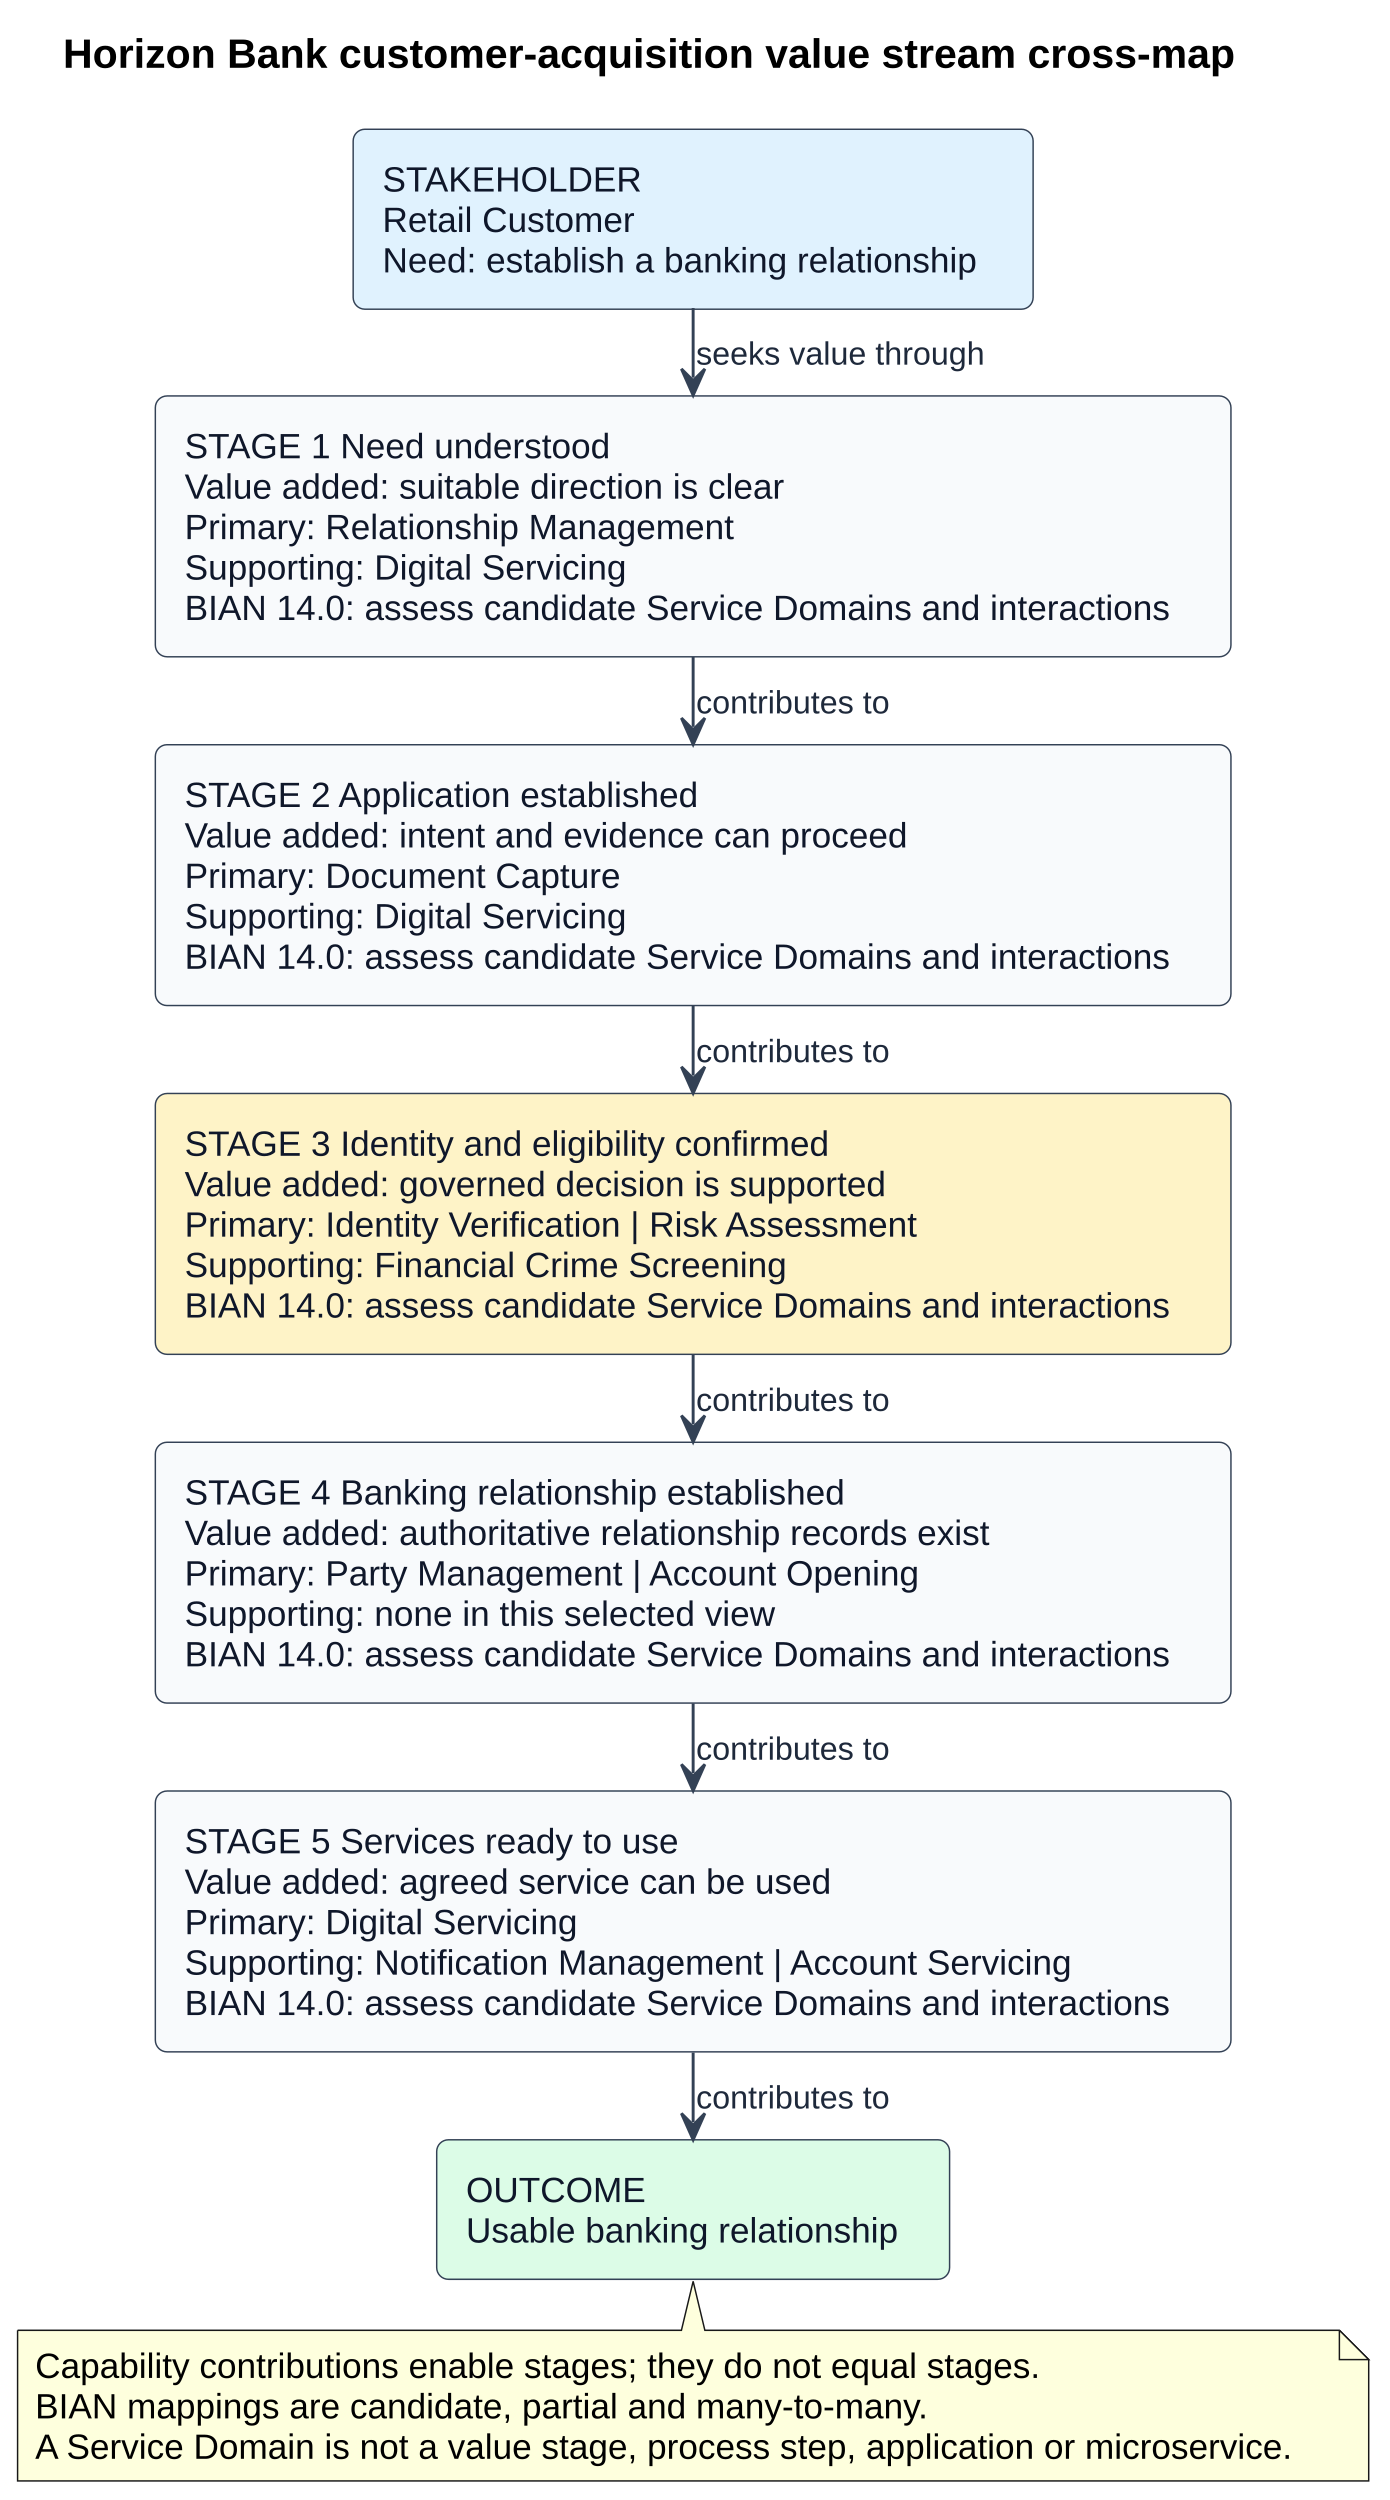
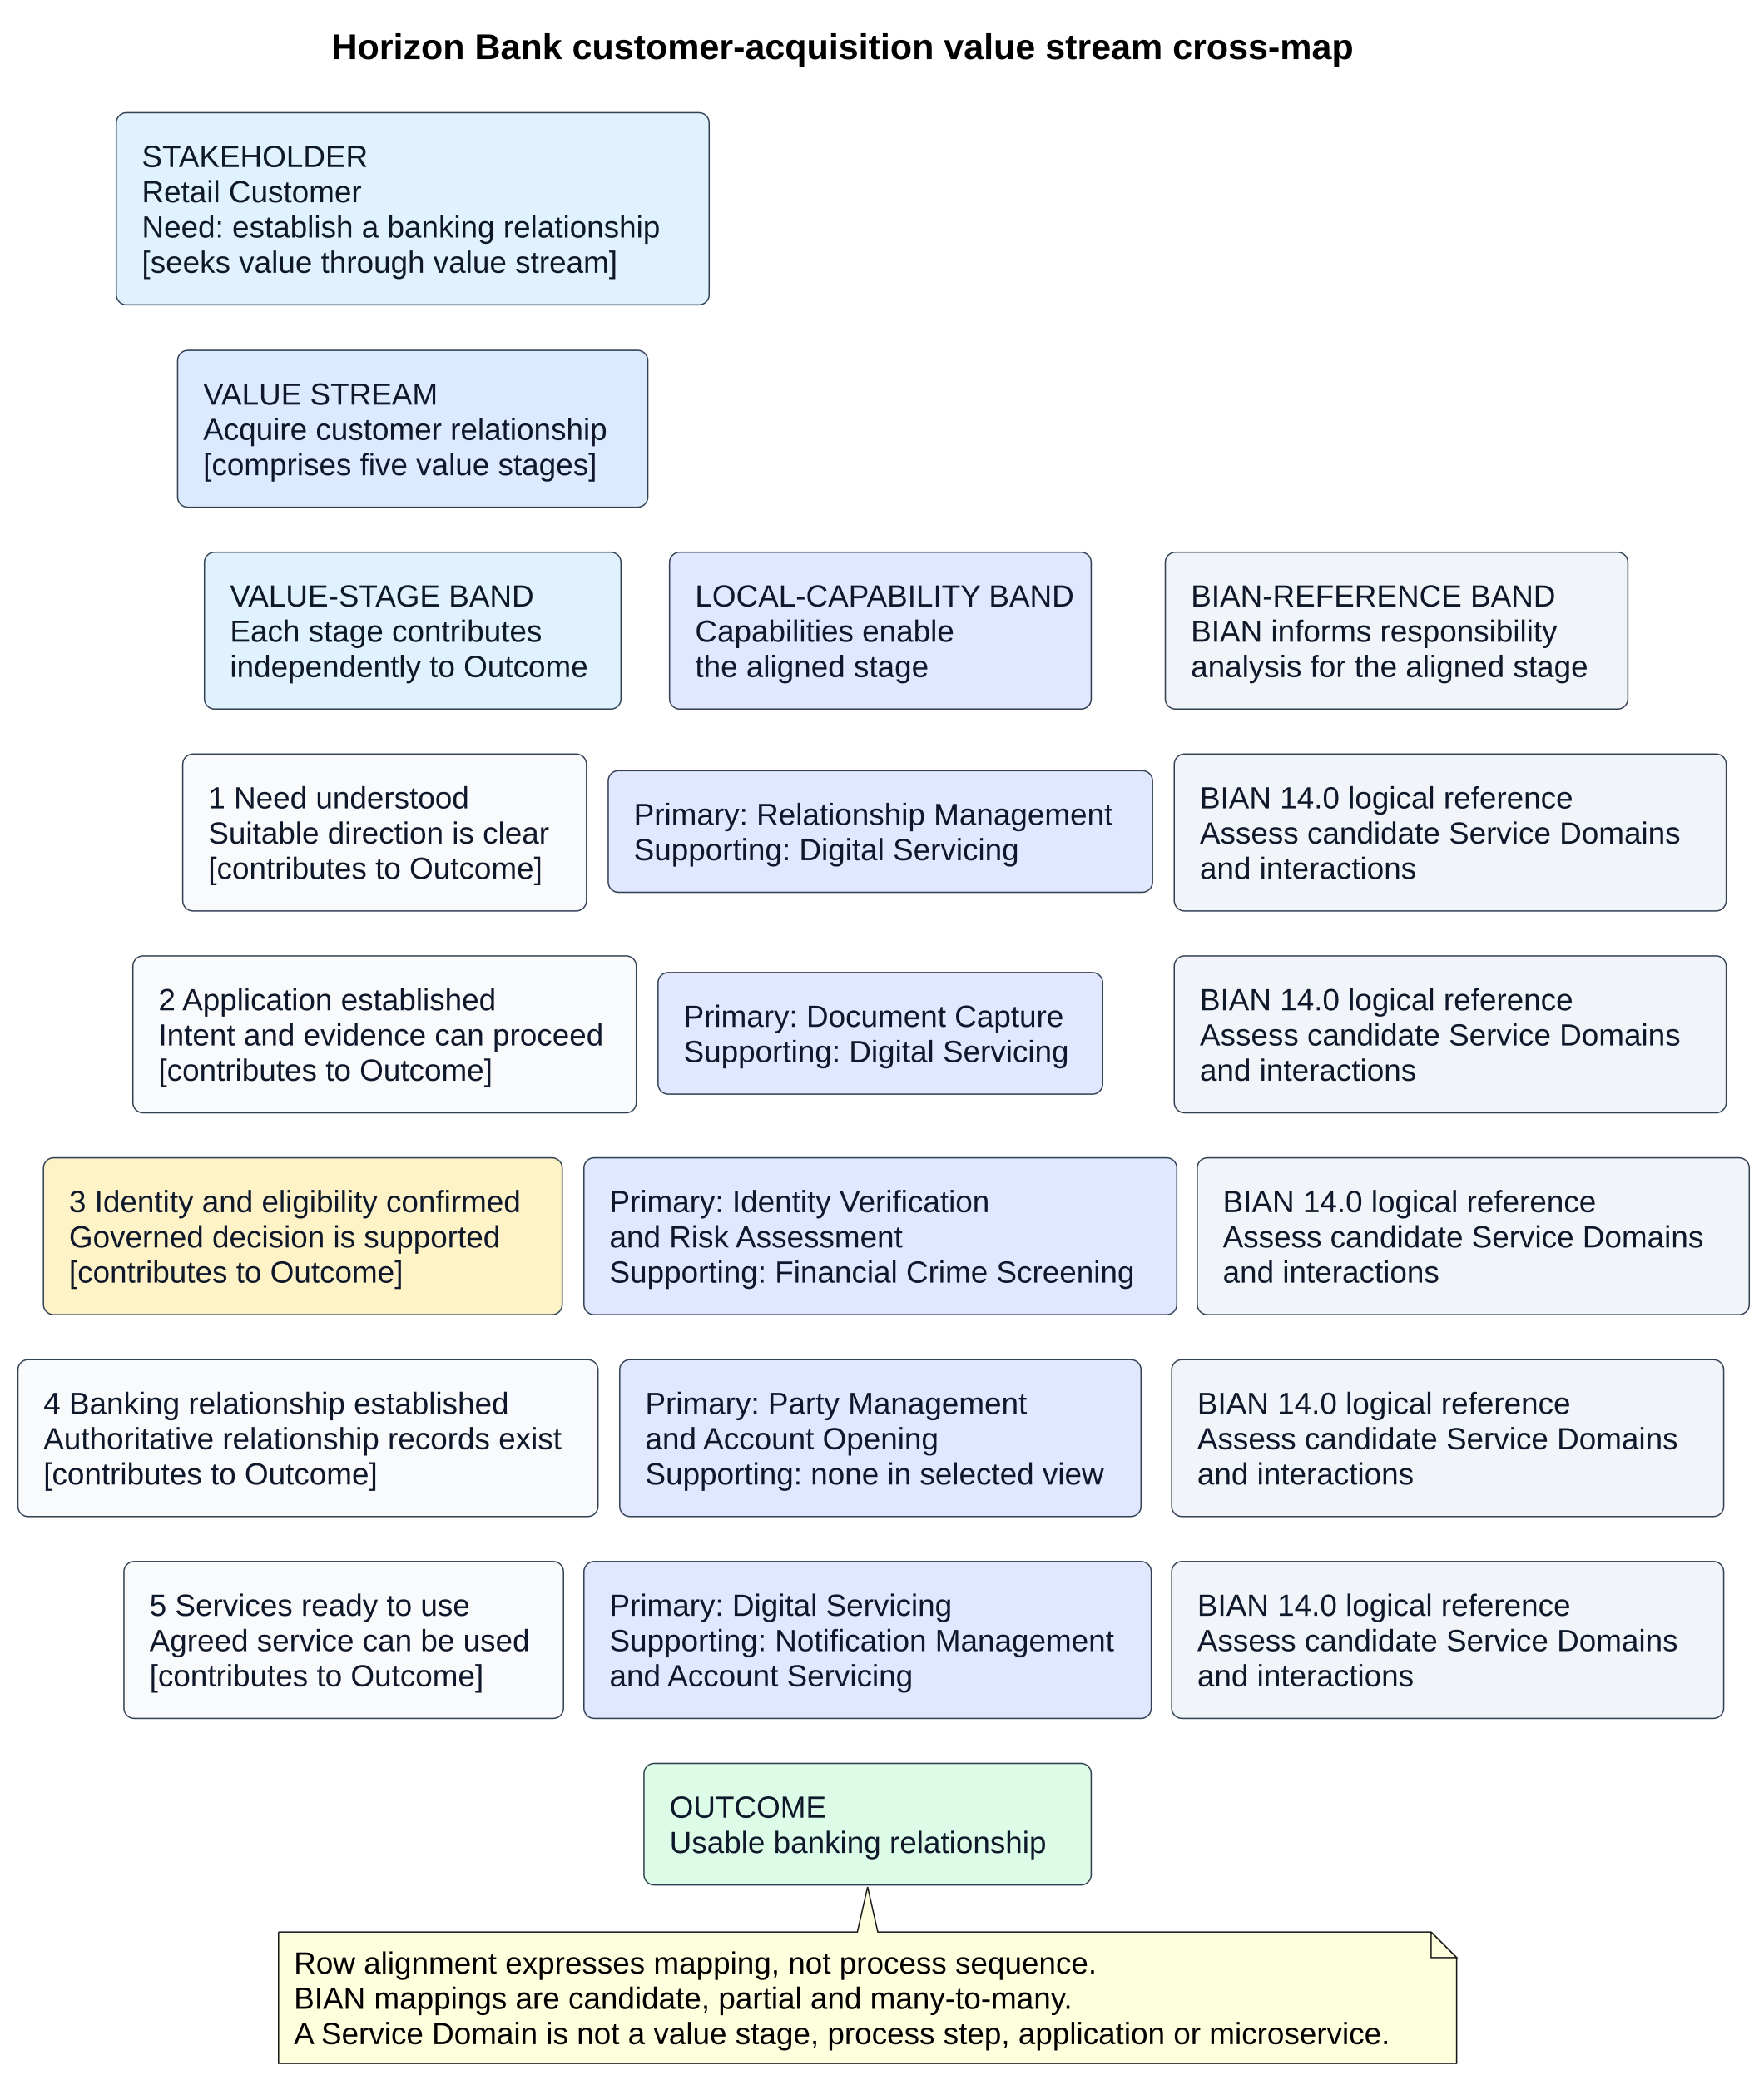
- <svg xmlns="http://www.w3.org/2000/svg" contentStyleType="text/css" height="853px" preserveAspectRatio="none" style="width:474px;height:853px;background:#FFFFFF;" version="1.1" viewBox="0 0 474 853" width="474px" zoomAndPan="magnify">
+ <svg xmlns="http://www.w3.org/2000/svg" contentStyleType="text/css" height="814px" preserveAspectRatio="none" style="width:690px;height:814px;background:#FFFFFF;" version="1.1" viewBox="0 0 690 814" width="690px" zoomAndPan="magnify">
  <defs />
  <g>
-     <text fill="#000000" font-family="Arial" font-size="14" font-weight="bold" lengthAdjust="spacing" textLength="417" x="21.5" y="23.132">Horizon Bank customer-acquisition value stream cross-map</text>
+     <text fill="#000000" font-family="Arial" font-size="14" font-weight="bold" lengthAdjust="spacing" textLength="417" x="129.75" y="23.132">Horizon Bank customer-acquisition value stream cross-map</text>
    <g id="elem_CUSTOMER">
-       <rect fill="#E0F2FE" height="61.397" rx="4" ry="4" style="stroke:#334155;stroke-width:0.5;" width="232" x="120.5" y="44.099" />
-       <text fill="#0F172A" font-family="Arial" font-size="12" lengthAdjust="spacing" textLength="89" x="130.5" y="65.355">STAKEHOLDER</text>
-       <text fill="#0F172A" font-family="Arial" font-size="12" lengthAdjust="spacing" textLength="90" x="130.5" y="79.153">Retail Customer</text>
-       <text fill="#0F172A" font-family="Arial" font-size="12" lengthAdjust="spacing" textLength="212" x="130.5" y="92.952">Need: establish a banking relationship</text>
+       <rect fill="#E0F2FE" height="75.195" rx="4" ry="4" style="stroke:#334155;stroke-width:0.5;" width="232" x="45.5" y="44.099" />
+       <text fill="#0F172A" font-family="Arial" font-size="12" lengthAdjust="spacing" textLength="89" x="55.5" y="65.355">STAKEHOLDER</text>
+       <text fill="#0F172A" font-family="Arial" font-size="12" lengthAdjust="spacing" textLength="90" x="55.5" y="79.153">Retail Customer</text>
+       <text fill="#0F172A" font-family="Arial" font-size="12" lengthAdjust="spacing" textLength="212" x="55.5" y="92.952">Need: establish a banking relationship</text>
+       <text fill="#0F172A" font-family="Arial" font-size="12" lengthAdjust="spacing" textLength="191" x="55.5" y="106.751">[seeks value through value stream]</text>
+     </g>
+     <g id="elem_STREAM">
+       <rect fill="#DBEAFE" height="61.397" rx="4" ry="4" style="stroke:#334155;stroke-width:0.5;" width="184" x="69.5" y="137.099" />
+       <text fill="#0F172A" font-family="Arial" font-size="12" lengthAdjust="spacing" textLength="89" x="79.5" y="158.355">VALUE STREAM</text>
+       <text fill="#0F172A" font-family="Arial" font-size="12" lengthAdjust="spacing" textLength="164" x="79.5" y="172.153">Acquire customer relationship</text>
+       <text fill="#0F172A" font-family="Arial" font-size="12" lengthAdjust="spacing" textLength="159" x="79.5" y="185.952">[comprises five value stages]</text>
+     </g>
+     <g id="elem_SH">
+       <rect fill="#E0F2FE" height="61.397" rx="4" ry="4" style="stroke:#334155;stroke-width:0.5;" width="163" x="80" y="216.099" />
+       <text fill="#0F172A" font-family="Arial" font-size="12" lengthAdjust="spacing" textLength="117" x="90" y="237.355">VALUE-STAGE BAND</text>
+       <text fill="#0F172A" font-family="Arial" font-size="12" lengthAdjust="spacing" textLength="126" x="90" y="251.153">Each stage contributes</text>
+       <text fill="#0F172A" font-family="Arial" font-size="12" lengthAdjust="spacing" textLength="143" x="90" y="264.952">independently to Outcome</text>
+     </g>
+     <g id="elem_CH">
+       <rect fill="#E0E7FF" height="61.397" rx="4" ry="4" style="stroke:#334155;stroke-width:0.5;" width="165" x="262" y="216.099" />
+       <text fill="#0F172A" font-family="Arial" font-size="12" lengthAdjust="spacing" textLength="145" x="272" y="237.355">LOCAL-CAPABILITY BAND</text>
+       <text fill="#0F172A" font-family="Arial" font-size="12" lengthAdjust="spacing" textLength="107" x="272" y="251.153">Capabilities enable</text>
+       <text fill="#0F172A" font-family="Arial" font-size="12" lengthAdjust="spacing" textLength="95" x="272" y="264.952">the aligned stage</text>
+     </g>
+     <g id="elem_BH">
+       <rect fill="#F1F5F9" height="61.397" rx="4" ry="4" style="stroke:#334155;stroke-width:0.5;" width="181" x="456" y="216.099" />
+       <text fill="#0F172A" font-family="Arial" font-size="12" lengthAdjust="spacing" textLength="142" x="466" y="237.355">BIAN-REFERENCE BAND</text>
+       <text fill="#0F172A" font-family="Arial" font-size="12" lengthAdjust="spacing" textLength="148" x="466" y="251.153">BIAN informs responsibility</text>
+       <text fill="#0F172A" font-family="Arial" font-size="12" lengthAdjust="spacing" textLength="161" x="466" y="264.952">analysis for the aligned stage</text>
    </g>
    <g id="elem_S1">
-       <rect fill="#F8FAFC" height="88.994" rx="4" ry="4" style="stroke:#334155;stroke-width:0.5;" width="367" x="53" y="135.099" />
-       <text fill="#0F172A" font-family="Arial" font-size="12" lengthAdjust="spacing" textLength="151" x="63" y="156.355">STAGE 1  Need understood</text>
-       <text fill="#0F172A" font-family="Arial" font-size="12" lengthAdjust="spacing" textLength="212" x="63" y="170.153">Value added: suitable direction is clear</text>
-       <text fill="#0F172A" font-family="Arial" font-size="12" lengthAdjust="spacing" textLength="193" x="63" y="183.952">Primary: Relationship Management</text>
-       <text fill="#0F172A" font-family="Arial" font-size="12" lengthAdjust="spacing" textLength="154" x="63" y="197.751">Supporting: Digital Servicing</text>
-       <text fill="#0F172A" font-family="Arial" font-size="12" lengthAdjust="spacing" textLength="347" x="63" y="211.55">BIAN 14.0: assess candidate Service Domains and interactions</text>
+       <rect fill="#F8FAFC" height="61.397" rx="4" ry="4" style="stroke:#334155;stroke-width:0.5;" width="158" x="71.5" y="295.099" />
+       <text fill="#0F172A" font-family="Arial" font-size="12" lengthAdjust="spacing" textLength="109" x="81.5" y="316.354">1  Need understood</text>
+       <text fill="#0F172A" font-family="Arial" font-size="12" lengthAdjust="spacing" textLength="138" x="81.5" y="330.153">Suitable direction is clear</text>
+       <text fill="#0F172A" font-family="Arial" font-size="12" lengthAdjust="spacing" textLength="133" x="81.5" y="343.952">[contributes to Outcome]</text>
    </g>
    <g id="elem_S2">
-       <rect fill="#F8FAFC" height="88.994" rx="4" ry="4" style="stroke:#334155;stroke-width:0.5;" width="367" x="53" y="254.099" />
-       <text fill="#0F172A" font-family="Arial" font-size="12" lengthAdjust="spacing" textLength="183" x="63" y="275.354">STAGE 2  Application established</text>
-       <text fill="#0F172A" font-family="Arial" font-size="12" lengthAdjust="spacing" textLength="252" x="63" y="289.153">Value added: intent and evidence can proceed</text>
-       <text fill="#0F172A" font-family="Arial" font-size="12" lengthAdjust="spacing" textLength="152" x="63" y="302.952">Primary: Document Capture</text>
-       <text fill="#0F172A" font-family="Arial" font-size="12" lengthAdjust="spacing" textLength="154" x="63" y="316.751">Supporting: Digital Servicing</text>
-       <text fill="#0F172A" font-family="Arial" font-size="12" lengthAdjust="spacing" textLength="347" x="63" y="330.55">BIAN 14.0: assess candidate Service Domains and interactions</text>
+       <rect fill="#F8FAFC" height="61.397" rx="4" ry="4" style="stroke:#334155;stroke-width:0.5;" width="197" x="52" y="374.099" />
+       <text fill="#0F172A" font-family="Arial" font-size="12" lengthAdjust="spacing" textLength="141" x="62" y="395.354">2  Application established</text>
+       <text fill="#0F172A" font-family="Arial" font-size="12" lengthAdjust="spacing" textLength="177" x="62" y="409.153">Intent and evidence can proceed</text>
+       <text fill="#0F172A" font-family="Arial" font-size="12" lengthAdjust="spacing" textLength="133" x="62" y="422.952">[contributes to Outcome]</text>
    </g>
    <g id="elem_S3">
-       <rect fill="#FEF3C7" height="88.994" rx="4" ry="4" style="stroke:#334155;stroke-width:0.5;" width="367" x="53" y="373.099" />
-       <text fill="#0F172A" font-family="Arial" font-size="12" lengthAdjust="spacing" textLength="225" x="63" y="394.354">STAGE 3  Identity and eligibility confirmed</text>
-       <text fill="#0F172A" font-family="Arial" font-size="12" lengthAdjust="spacing" textLength="248" x="63" y="408.153">Value added: governed decision is supported</text>
-       <text fill="#0F172A" font-family="Arial" font-size="12" lengthAdjust="spacing" textLength="256" x="63" y="421.952">Primary: Identity Verification | Risk Assessment</text>
-       <text fill="#0F172A" font-family="Arial" font-size="12" lengthAdjust="spacing" textLength="212" x="63" y="435.751">Supporting: Financial Crime Screening</text>
-       <text fill="#0F172A" font-family="Arial" font-size="12" lengthAdjust="spacing" textLength="347" x="63" y="449.55">BIAN 14.0: assess candidate Service Domains and interactions</text>
+       <rect fill="#FEF3C7" height="61.397" rx="4" ry="4" style="stroke:#334155;stroke-width:0.5;" width="203" x="17" y="453.099" />
+       <text fill="#0F172A" font-family="Arial" font-size="12" lengthAdjust="spacing" textLength="183" x="27" y="474.354">3  Identity and eligibility confirmed</text>
+       <text fill="#0F172A" font-family="Arial" font-size="12" lengthAdjust="spacing" textLength="175" x="27" y="488.153">Governed decision is supported</text>
+       <text fill="#0F172A" font-family="Arial" font-size="12" lengthAdjust="spacing" textLength="133" x="27" y="501.952">[contributes to Outcome]</text>
    </g>
    <g id="elem_S4">
-       <rect fill="#F8FAFC" height="88.994" rx="4" ry="4" style="stroke:#334155;stroke-width:0.5;" width="367" x="53" y="492.099" />
-       <text fill="#0F172A" font-family="Arial" font-size="12" lengthAdjust="spacing" textLength="236" x="63" y="513.355">STAGE 4  Banking relationship established</text>
-       <text fill="#0F172A" font-family="Arial" font-size="12" lengthAdjust="spacing" textLength="282" x="63" y="527.153">Value added: authoritative relationship records exist</text>
-       <text fill="#0F172A" font-family="Arial" font-size="12" lengthAdjust="spacing" textLength="252" x="63" y="540.952">Primary: Party Management | Account Opening</text>
-       <text fill="#0F172A" font-family="Arial" font-size="12" lengthAdjust="spacing" textLength="207" x="63" y="554.751">Supporting: none in this selected view</text>
-       <text fill="#0F172A" font-family="Arial" font-size="12" lengthAdjust="spacing" textLength="347" x="63" y="568.55">BIAN 14.0: assess candidate Service Domains and interactions</text>
+       <rect fill="#F8FAFC" height="61.397" rx="4" ry="4" style="stroke:#334155;stroke-width:0.5;" width="227" x="7" y="532.099" />
+       <text fill="#0F172A" font-family="Arial" font-size="12" lengthAdjust="spacing" textLength="194" x="17" y="553.355">4  Banking relationship established</text>
+       <text fill="#0F172A" font-family="Arial" font-size="12" lengthAdjust="spacing" textLength="207" x="17" y="567.153">Authoritative relationship records exist</text>
+       <text fill="#0F172A" font-family="Arial" font-size="12" lengthAdjust="spacing" textLength="133" x="17" y="580.952">[contributes to Outcome]</text>
    </g>
    <g id="elem_S5">
-       <rect fill="#F8FAFC" height="88.994" rx="4" ry="4" style="stroke:#334155;stroke-width:0.5;" width="367" x="53" y="611.099" />
-       <text fill="#0F172A" font-family="Arial" font-size="12" lengthAdjust="spacing" textLength="172" x="63" y="632.355">STAGE 5  Services ready to use</text>
-       <text fill="#0F172A" font-family="Arial" font-size="12" lengthAdjust="spacing" textLength="227" x="63" y="646.153">Value added: agreed service can be used</text>
-       <text fill="#0F172A" font-family="Arial" font-size="12" lengthAdjust="spacing" textLength="136" x="63" y="659.952">Primary: Digital Servicing</text>
-       <text fill="#0F172A" font-family="Arial" font-size="12" lengthAdjust="spacing" textLength="307" x="63" y="673.751">Supporting: Notification Management | Account Servicing</text>
-       <text fill="#0F172A" font-family="Arial" font-size="12" lengthAdjust="spacing" textLength="347" x="63" y="687.55">BIAN 14.0: assess candidate Service Domains and interactions</text>
+       <rect fill="#F8FAFC" height="61.397" rx="4" ry="4" style="stroke:#334155;stroke-width:0.5;" width="172" x="48.5" y="611.099" />
+       <text fill="#0F172A" font-family="Arial" font-size="12" lengthAdjust="spacing" textLength="130" x="58.5" y="632.355">5  Services ready to use</text>
+       <text fill="#0F172A" font-family="Arial" font-size="12" lengthAdjust="spacing" textLength="152" x="58.5" y="646.153">Agreed service can be used</text>
+       <text fill="#0F172A" font-family="Arial" font-size="12" lengthAdjust="spacing" textLength="133" x="58.5" y="659.952">[contributes to Outcome]</text>
+     </g>
+     <g id="elem_C1">
+       <rect fill="#E0E7FF" height="47.598" rx="4" ry="4" style="stroke:#334155;stroke-width:0.5;" width="213" x="238" y="301.599" />
+       <text fill="#0F172A" font-family="Arial" font-size="12" lengthAdjust="spacing" textLength="193" x="248" y="322.854">Primary: Relationship Management</text>
+       <text fill="#0F172A" font-family="Arial" font-size="12" lengthAdjust="spacing" textLength="154" x="248" y="336.653">Supporting: Digital Servicing</text>
+     </g>
+     <g id="elem_C2">
+       <rect fill="#E0E7FF" height="47.598" rx="4" ry="4" style="stroke:#334155;stroke-width:0.5;" width="174" x="257.5" y="380.599" />
+       <text fill="#0F172A" font-family="Arial" font-size="12" lengthAdjust="spacing" textLength="152" x="267.5" y="401.854">Primary: Document Capture</text>
+       <text fill="#0F172A" font-family="Arial" font-size="12" lengthAdjust="spacing" textLength="154" x="267.5" y="415.653">Supporting: Digital Servicing</text>
+     </g>
+     <g id="elem_C3">
+       <rect fill="#E0E7FF" height="61.397" rx="4" ry="4" style="stroke:#334155;stroke-width:0.5;" width="232" x="228.5" y="453.099" />
+       <text fill="#0F172A" font-family="Arial" font-size="12" lengthAdjust="spacing" textLength="149" x="238.5" y="474.354">Primary: Identity Verification</text>
+       <text fill="#0F172A" font-family="Arial" font-size="12" lengthAdjust="spacing" textLength="122" x="238.5" y="488.153">and Risk Assessment</text>
+       <text fill="#0F172A" font-family="Arial" font-size="12" lengthAdjust="spacing" textLength="212" x="238.5" y="501.952">Supporting: Financial Crime Screening</text>
+     </g>
+     <g id="elem_C4">
+       <rect fill="#E0E7FF" height="61.397" rx="4" ry="4" style="stroke:#334155;stroke-width:0.5;" width="204" x="242.5" y="532.099" />
+       <text fill="#0F172A" font-family="Arial" font-size="12" lengthAdjust="spacing" textLength="150" x="252.5" y="553.355">Primary: Party Management</text>
+       <text fill="#0F172A" font-family="Arial" font-size="12" lengthAdjust="spacing" textLength="117" x="252.5" y="567.153">and Account Opening</text>
+       <text fill="#0F172A" font-family="Arial" font-size="12" lengthAdjust="spacing" textLength="184" x="252.5" y="580.952">Supporting: none in selected view</text>
+     </g>
+     <g id="elem_C5">
+       <rect fill="#E0E7FF" height="61.397" rx="4" ry="4" style="stroke:#334155;stroke-width:0.5;" width="222" x="228.5" y="611.099" />
+       <text fill="#0F172A" font-family="Arial" font-size="12" lengthAdjust="spacing" textLength="136" x="238.5" y="632.355">Primary: Digital Servicing</text>
+       <text fill="#0F172A" font-family="Arial" font-size="12" lengthAdjust="spacing" textLength="202" x="238.5" y="646.153">Supporting: Notification Management</text>
+       <text fill="#0F172A" font-family="Arial" font-size="12" lengthAdjust="spacing" textLength="120" x="238.5" y="659.952">and Account Servicing</text>
+     </g>
+     <g id="elem_B1">
+       <rect fill="#F1F5F9" height="61.397" rx="4" ry="4" style="stroke:#334155;stroke-width:0.5;" width="216" x="459.5" y="295.099" />
+       <text fill="#0F172A" font-family="Arial" font-size="12" lengthAdjust="spacing" textLength="148" x="469.5" y="316.354">BIAN 14.0 logical reference</text>
+       <text fill="#0F172A" font-family="Arial" font-size="12" lengthAdjust="spacing" textLength="196" x="469.5" y="330.153">Assess candidate Service Domains</text>
+       <text fill="#0F172A" font-family="Arial" font-size="12" lengthAdjust="spacing" textLength="88" x="469.5" y="343.952">and interactions</text>
+     </g>
+     <g id="elem_B2">
+       <rect fill="#F1F5F9" height="61.397" rx="4" ry="4" style="stroke:#334155;stroke-width:0.5;" width="216" x="459.5" y="374.099" />
+       <text fill="#0F172A" font-family="Arial" font-size="12" lengthAdjust="spacing" textLength="148" x="469.5" y="395.354">BIAN 14.0 logical reference</text>
+       <text fill="#0F172A" font-family="Arial" font-size="12" lengthAdjust="spacing" textLength="196" x="469.5" y="409.153">Assess candidate Service Domains</text>
+       <text fill="#0F172A" font-family="Arial" font-size="12" lengthAdjust="spacing" textLength="88" x="469.5" y="422.952">and interactions</text>
+     </g>
+     <g id="elem_B3">
+       <rect fill="#F1F5F9" height="61.397" rx="4" ry="4" style="stroke:#334155;stroke-width:0.5;" width="216" x="468.5" y="453.099" />
+       <text fill="#0F172A" font-family="Arial" font-size="12" lengthAdjust="spacing" textLength="148" x="478.5" y="474.354">BIAN 14.0 logical reference</text>
+       <text fill="#0F172A" font-family="Arial" font-size="12" lengthAdjust="spacing" textLength="196" x="478.5" y="488.153">Assess candidate Service Domains</text>
+       <text fill="#0F172A" font-family="Arial" font-size="12" lengthAdjust="spacing" textLength="88" x="478.5" y="501.952">and interactions</text>
+     </g>
+     <g id="elem_B4">
+       <rect fill="#F1F5F9" height="61.397" rx="4" ry="4" style="stroke:#334155;stroke-width:0.5;" width="216" x="458.5" y="532.099" />
+       <text fill="#0F172A" font-family="Arial" font-size="12" lengthAdjust="spacing" textLength="148" x="468.5" y="553.355">BIAN 14.0 logical reference</text>
+       <text fill="#0F172A" font-family="Arial" font-size="12" lengthAdjust="spacing" textLength="196" x="468.5" y="567.153">Assess candidate Service Domains</text>
+       <text fill="#0F172A" font-family="Arial" font-size="12" lengthAdjust="spacing" textLength="88" x="468.5" y="580.952">and interactions</text>
+     </g>
+     <g id="elem_B5">
+       <rect fill="#F1F5F9" height="61.397" rx="4" ry="4" style="stroke:#334155;stroke-width:0.5;" width="216" x="458.5" y="611.099" />
+       <text fill="#0F172A" font-family="Arial" font-size="12" lengthAdjust="spacing" textLength="148" x="468.5" y="632.355">BIAN 14.0 logical reference</text>
+       <text fill="#0F172A" font-family="Arial" font-size="12" lengthAdjust="spacing" textLength="196" x="468.5" y="646.153">Assess candidate Service Domains</text>
+       <text fill="#0F172A" font-family="Arial" font-size="12" lengthAdjust="spacing" textLength="88" x="468.5" y="659.952">and interactions</text>
    </g>
    <g id="elem_OUTCOME">
-       <rect fill="#DCFCE7" height="47.598" rx="4" ry="4" style="stroke:#334155;stroke-width:0.5;" width="175" x="149" y="730.099" />
-       <text fill="#0F172A" font-family="Arial" font-size="12" lengthAdjust="spacing" textLength="60" x="159" y="751.355">OUTCOME</text>
-       <text fill="#0F172A" font-family="Arial" font-size="12" lengthAdjust="spacing" textLength="155" x="159" y="765.153">Usable banking relationship</text>
+       <rect fill="#DCFCE7" height="47.598" rx="4" ry="4" style="stroke:#334155;stroke-width:0.5;" width="175" x="252" y="690.099" />
+       <text fill="#0F172A" font-family="Arial" font-size="12" lengthAdjust="spacing" textLength="60" x="262" y="711.355">OUTCOME</text>
+       <text fill="#0F172A" font-family="Arial" font-size="12" lengthAdjust="spacing" textLength="155" x="262" y="725.153">Usable banking relationship</text>
    </g>
-     <g id="elem_GMN15">
-       <path d="M6,795.099 L6,846.495 A0,0 0 0 0 6,846.495 L467,846.495 A0,0 0 0 0 467,846.495 L467,805.099 L457,795.099 L240.5,795.099 L236.5,778.389 L232.5,795.099 L6,795.099 A0,0 0 0 0 6,795.099 " fill="#FEFFDD" style="stroke:#181818;stroke-width:0.5;" />
-       <path d="M457,795.099 L457,805.099 L467,805.099 L457,795.099 " fill="#FEFFDD" style="stroke:#181818;stroke-width:0.5;" />
-       <text fill="#000000" font-family="Arial" font-size="12" lengthAdjust="spacing" textLength="353" x="12" y="811.355">Capability contributions enable stages; they do not equal stages.</text>
-       <text fill="#000000" font-family="Arial" font-size="12" lengthAdjust="spacing" textLength="312" x="12" y="825.153">BIAN mappings are candidate, partial and many-to-many.</text>
-       <text fill="#000000" font-family="Arial" font-size="12" lengthAdjust="spacing" textLength="440" x="12" y="838.952">A Service Domain is not a value stage, process step, application or microservice.</text>
-     </g>
-     <g id="link_CUSTOMER_S1">
-       <path d="M236.5,105.119 C236.5,114.389 236.5,118.829 236.5,128.869 " fill="none" id="CUSTOMER-to-S1" style="stroke:#334155;stroke-width:1.0;" />
-       <polygon fill="#334155" points="236.5,134.869,240.5,125.869,236.5,129.869,232.5,125.869,236.5,134.869" style="stroke:#334155;stroke-width:1.0;" />
-       <text fill="#1E293B" font-family="Arial" font-size="11" lengthAdjust="spacing" textLength="98" x="237.5" y="124.416">seeks value through</text>
-     </g>
-     <g id="link_S1_S2">
-       <path d="M236.5,224.169 C236.5,233.909 236.5,238.249 236.5,247.999 " fill="none" id="S1-to-S2" style="stroke:#334155;stroke-width:1.0;" />
-       <polygon fill="#334155" points="236.5,253.999,240.5,244.999,236.5,248.999,232.5,244.999,236.5,253.999" style="stroke:#334155;stroke-width:1.0;" />
-       <text fill="#1E293B" font-family="Arial" font-size="11" lengthAdjust="spacing" textLength="66" x="237.5" y="243.417">contributes to</text>
-     </g>
-     <g id="link_S2_S3">
-       <path d="M236.5,343.169 C236.5,352.909 236.5,357.249 236.5,366.999 " fill="none" id="S2-to-S3" style="stroke:#334155;stroke-width:1.0;" />
-       <polygon fill="#334155" points="236.5,372.999,240.5,363.999,236.5,367.999,232.5,363.999,236.5,372.999" style="stroke:#334155;stroke-width:1.0;" />
-       <text fill="#1E293B" font-family="Arial" font-size="11" lengthAdjust="spacing" textLength="66" x="237.5" y="362.416">contributes to</text>
-     </g>
-     <g id="link_S3_S4">
-       <path d="M236.5,462.169 C236.5,471.909 236.5,476.249 236.5,485.999 " fill="none" id="S3-to-S4" style="stroke:#334155;stroke-width:1.0;" />
-       <polygon fill="#334155" points="236.5,491.999,240.5,482.999,236.5,486.999,232.5,482.999,236.5,491.999" style="stroke:#334155;stroke-width:1.0;" />
-       <text fill="#1E293B" font-family="Arial" font-size="11" lengthAdjust="spacing" textLength="66" x="237.5" y="481.416">contributes to</text>
-     </g>
-     <g id="link_S4_S5">
-       <path d="M236.5,581.169 C236.5,590.909 236.5,595.249 236.5,604.999 " fill="none" id="S4-to-S5" style="stroke:#334155;stroke-width:1.0;" />
-       <polygon fill="#334155" points="236.5,610.999,240.5,601.999,236.5,605.999,232.5,601.999,236.5,610.999" style="stroke:#334155;stroke-width:1.0;" />
-       <text fill="#1E293B" font-family="Arial" font-size="11" lengthAdjust="spacing" textLength="66" x="237.5" y="600.417">contributes to</text>
-     </g>
-     <g id="link_S5_OUTCOME">
-       <path d="M236.5,700.329 C236.5,710.609 236.5,715.149 236.5,724.089 " fill="none" id="S5-to-OUTCOME" style="stroke:#334155;stroke-width:1.0;" />
-       <polygon fill="#334155" points="236.5,730.089,240.5,721.089,236.5,725.089,232.5,721.089,236.5,730.089" style="stroke:#334155;stroke-width:1.0;" />
-       <text fill="#1E293B" font-family="Arial" font-size="11" lengthAdjust="spacing" textLength="66" x="237.5" y="719.417">contributes to</text>
+     <g id="elem_GMN55">
+       <path d="M109,756.099 L109,807.495 A0,0 0 0 0 109,807.495 L570,807.495 A0,0 0 0 0 570,807.495 L570,766.099 L560,756.099 L343.5,756.099 L339.5,738.469 L335.5,756.099 L109,756.099 A0,0 0 0 0 109,756.099 " fill="#FEFFDD" style="stroke:#181818;stroke-width:0.5;" />
+       <path d="M560,756.099 L560,766.099 L570,766.099 L560,756.099 " fill="#FEFFDD" style="stroke:#181818;stroke-width:0.5;" />
+       <text fill="#000000" font-family="Arial" font-size="12" lengthAdjust="spacing" textLength="328" x="115" y="772.355">Row alignment expresses mapping, not process sequence.</text>
+       <text fill="#000000" font-family="Arial" font-size="12" lengthAdjust="spacing" textLength="312" x="115" y="786.153">BIAN mappings are candidate, partial and many-to-many.</text>
+       <text fill="#000000" font-family="Arial" font-size="12" lengthAdjust="spacing" textLength="440" x="115" y="799.952">A Service Domain is not a value stage, process step, application or microservice.</text>
    </g>
  </g>
</svg>
